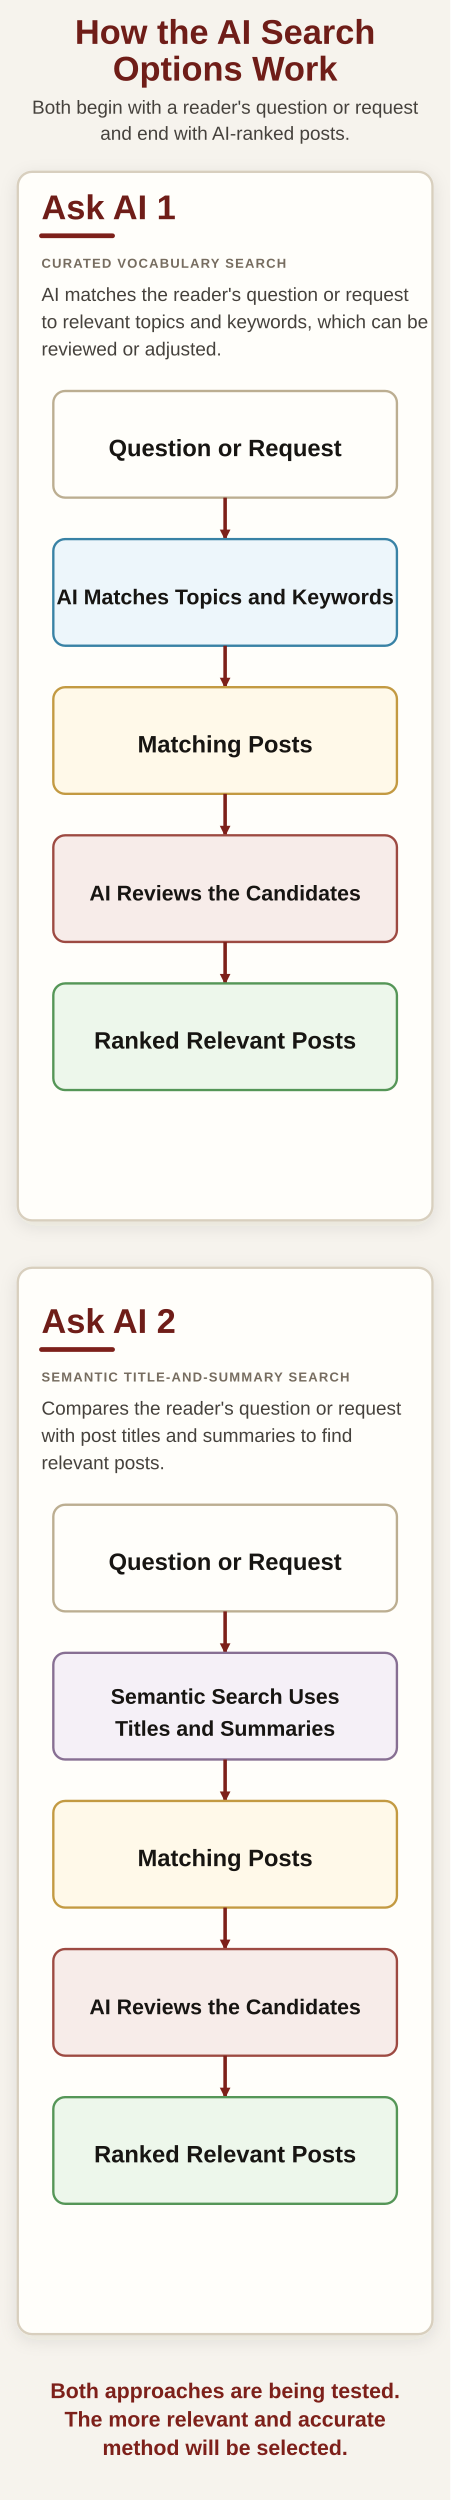
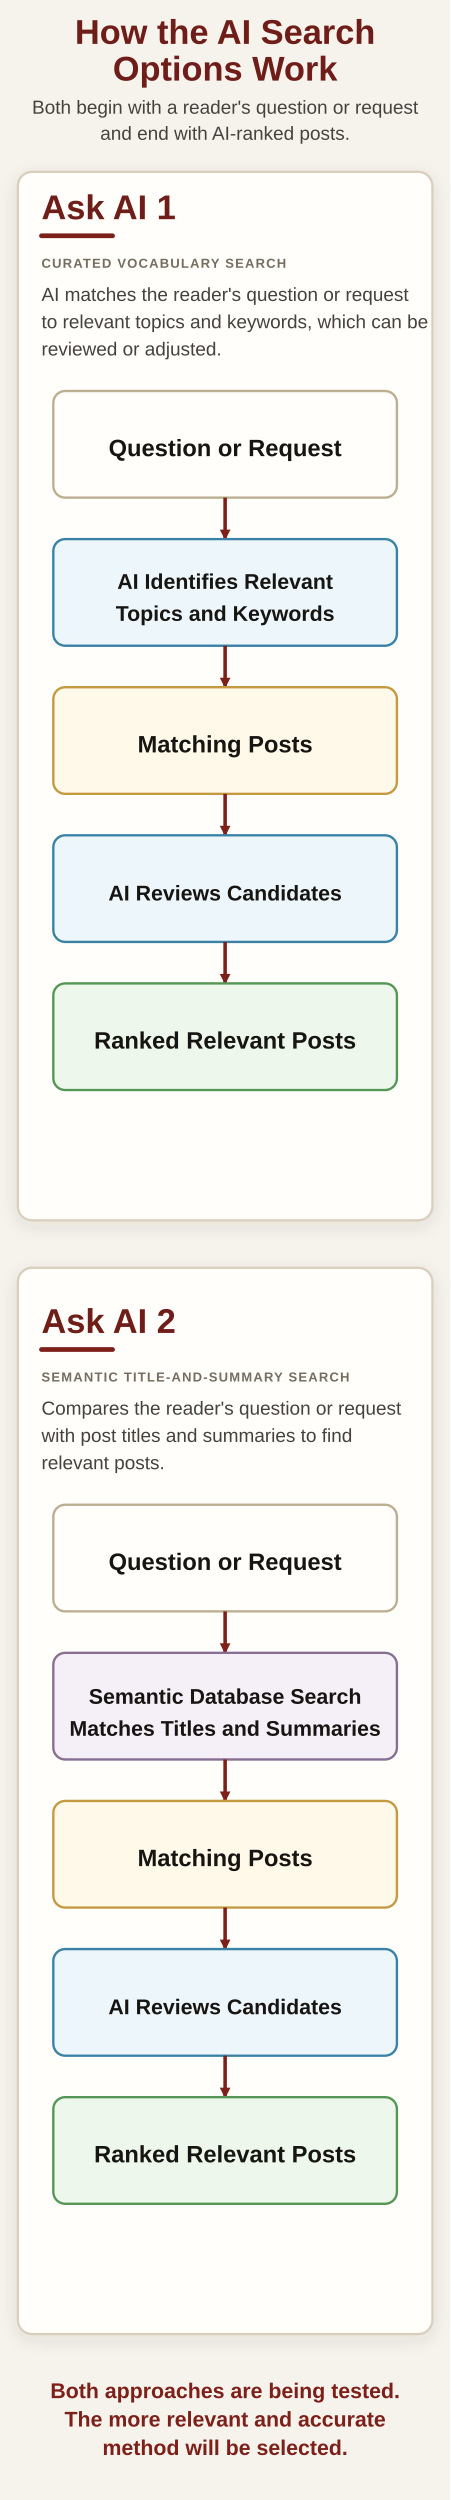
<svg xmlns="http://www.w3.org/2000/svg" width="380" height="2110" viewBox="0 0 380 2110" role="img" aria-labelledby="title description">
  <defs>
    <filter id="shadow" x="-10%" y="-10%" width="120%" height="130%">
      <feDropShadow dx="0" dy="4" stdDeviation="7" flood-color="#392d20" flood-opacity="0.10" />
    </filter>
    <marker id="arrow" markerWidth="9" markerHeight="9" refX="8" refY="4.5" orient="auto" markerUnits="userSpaceOnUse">
      <path d="M0,0 L9,4.5 L0,9 z" fill="#7d201a" />
    </marker>
    <style>
      .page { fill: #f6f3ed; }
      .panel { fill: #fffefa; stroke: #d8cfbe; stroke-width: 2; filter: url(#shadow); }
      .box { stroke-width: 2; }
      .question { fill: #fffefa; stroke: #bcae91; }
      .terms { fill: #edf6fb; stroke: #3982a5; }
      .semantic { fill: #f5f0f7; stroke: #876f93; }
      .candidate { fill: #fff9e9; stroke: #c39a42; }
      .review { fill: #f7ece9; stroke: #9d4a42; }
      .post { fill: #edf7eb; stroke: #559657; }
      .page-heading { font: 700 29px Arial, Helvetica, sans-serif; fill: #6f1d18; }
      .page-subheading { font: 400 16px Arial, Helvetica, sans-serif; fill: #45413c; }
      .heading { font: 700 29px Arial, Helvetica, sans-serif; fill: #6f1d18; }
      .method { font: 700 11px Arial, Helvetica, sans-serif; letter-spacing: 1px; fill: #766c5f; }
      .subheading { font: 400 16px Arial, Helvetica, sans-serif; fill: #45413c; }
      .label { font: 700 20px Arial, Helvetica, sans-serif; fill: #171512; }
      .label-small { font: 700 18px Arial, Helvetica, sans-serif; fill: #171512; }
      .detail { font: 400 15px Arial, Helvetica, sans-serif; fill: #57514a; }
      .note { font: 600 18px Arial, Helvetica, sans-serif; fill: #7d201a; }
      .arrow { fill: none; stroke: #7d201a; stroke-width: 3; marker-end: url(#arrow); }
      .accent { stroke: #7d201a; stroke-width: 4; stroke-linecap: round; }
    </style>
  </defs>
  <rect class="page" width="100%" height="100%" />
  <text class="page-heading" x="190" y="37" text-anchor="middle">How the AI Search</text>
  <text class="page-heading" x="190" y="68" text-anchor="middle">Options Work</text>
  <text class="page-subheading" x="190" y="96" text-anchor="middle">Both begin with a reader's question or request</text>
  <text class="page-subheading" x="190" y="118" text-anchor="middle">and end with AI-ranked posts.</text>
  <rect class="panel" x="15" y="145" width="350" height="885" rx="12" />
  <text class="heading" x="35" y="185">Ask AI 1</text>
  <line class="accent" x1="35" y1="199" x2="95" y2="199" />
  <text class="method" x="35" y="226">CURATED VOCABULARY SEARCH</text>
  <text class="subheading" x="35" y="254">AI matches the reader's question or request</text>
  <text class="subheading" x="35" y="277">to relevant topics and keywords, which can be</text>
  <text class="subheading" x="35" y="300">reviewed or adjusted.</text>
  <rect class="box question" x="45" y="330" width="290" height="90" rx="10" />
  <text class="label" x="190" y="385" text-anchor="middle">Question or Request</text>
  <path class="arrow" d="M190 420 L190 455" />
  <rect class="box terms" x="45" y="455" width="290" height="90" rx="10" />
-   <text class="label-small" x="190" y="510" text-anchor="middle">AI Matches Topics and Keywords</text>
+   <text class="label-small" x="190" y="497" text-anchor="middle">AI Identifies Relevant</text>
+   <text class="label-small" x="190" y="524" text-anchor="middle">Topics and Keywords</text>
  <path class="arrow" d="M190 545 L190 580" />
  <rect class="box candidate" x="45" y="580" width="290" height="90" rx="10" />
  <text class="label" x="190" y="635" text-anchor="middle">Matching Posts</text>
  <path class="arrow" d="M190 670 L190 705" />
-   <rect class="box review" x="45" y="705" width="290" height="90" rx="10" />
-   <text class="label-small" x="190" y="760" text-anchor="middle">AI Reviews the Candidates</text>
+   <rect class="box terms" x="45" y="705" width="290" height="90" rx="10" />
+   <text class="label-small" x="190" y="760" text-anchor="middle">AI Reviews Candidates</text>
  <path class="arrow" d="M190 795 L190 830" />
  <rect class="box post" x="45" y="830" width="290" height="90" rx="10" />
  <text class="label" x="190" y="885" text-anchor="middle">Ranked Relevant Posts</text>
  <rect class="panel" x="15" y="1070" width="350" height="900" rx="12" />
  <text class="heading" x="35" y="1125">Ask AI 2</text>
  <line class="accent" x1="35" y1="1139" x2="95" y2="1139" />
  <text class="method" x="35" y="1166">SEMANTIC TITLE-AND-SUMMARY SEARCH</text>
  <text class="subheading" x="35" y="1194">Compares the reader's question or request</text>
  <text class="subheading" x="35" y="1217">with post titles and summaries to find</text>
  <text class="subheading" x="35" y="1240">relevant posts.</text>
  <rect class="box question" x="45" y="1270" width="290" height="90" rx="10" />
  <text class="label" x="190" y="1325" text-anchor="middle">Question or Request</text>
  <path class="arrow" d="M190 1360 L190 1395" />
  <rect class="box semantic" x="45" y="1395" width="290" height="90" rx="10" />
-   <text class="label-small" x="190" y="1438" text-anchor="middle">Semantic Search Uses</text>
-   <text class="label-small" x="190" y="1465" text-anchor="middle">Titles and Summaries</text>
+   <text class="label-small" x="190" y="1438" text-anchor="middle">Semantic Database Search</text>
+   <text class="label-small" x="190" y="1465" text-anchor="middle">Matches Titles and Summaries</text>
  <path class="arrow" d="M190 1485 L190 1520" />
  <rect class="box candidate" x="45" y="1520" width="290" height="90" rx="10" />
  <text class="label" x="190" y="1575" text-anchor="middle">Matching Posts</text>
  <path class="arrow" d="M190 1610 L190 1645" />
-   <rect class="box review" x="45" y="1645" width="290" height="90" rx="10" />
-   <text class="label-small" x="190" y="1700" text-anchor="middle">AI Reviews the Candidates</text>
+   <rect class="box terms" x="45" y="1645" width="290" height="90" rx="10" />
+   <text class="label-small" x="190" y="1700" text-anchor="middle">AI Reviews Candidates</text>
  <path class="arrow" d="M190 1735 L190 1770" />
  <rect class="box post" x="45" y="1770" width="290" height="90" rx="10" />
  <text class="label" x="190" y="1825" text-anchor="middle">Ranked Relevant Posts</text>
  <text class="note" x="190" y="2024" text-anchor="middle">Both approaches are being tested.</text>
  <text class="note" x="190" y="2048" text-anchor="middle">The more relevant and accurate</text>
  <text class="note" x="190" y="2072" text-anchor="middle">method will be selected.</text>
</svg>
